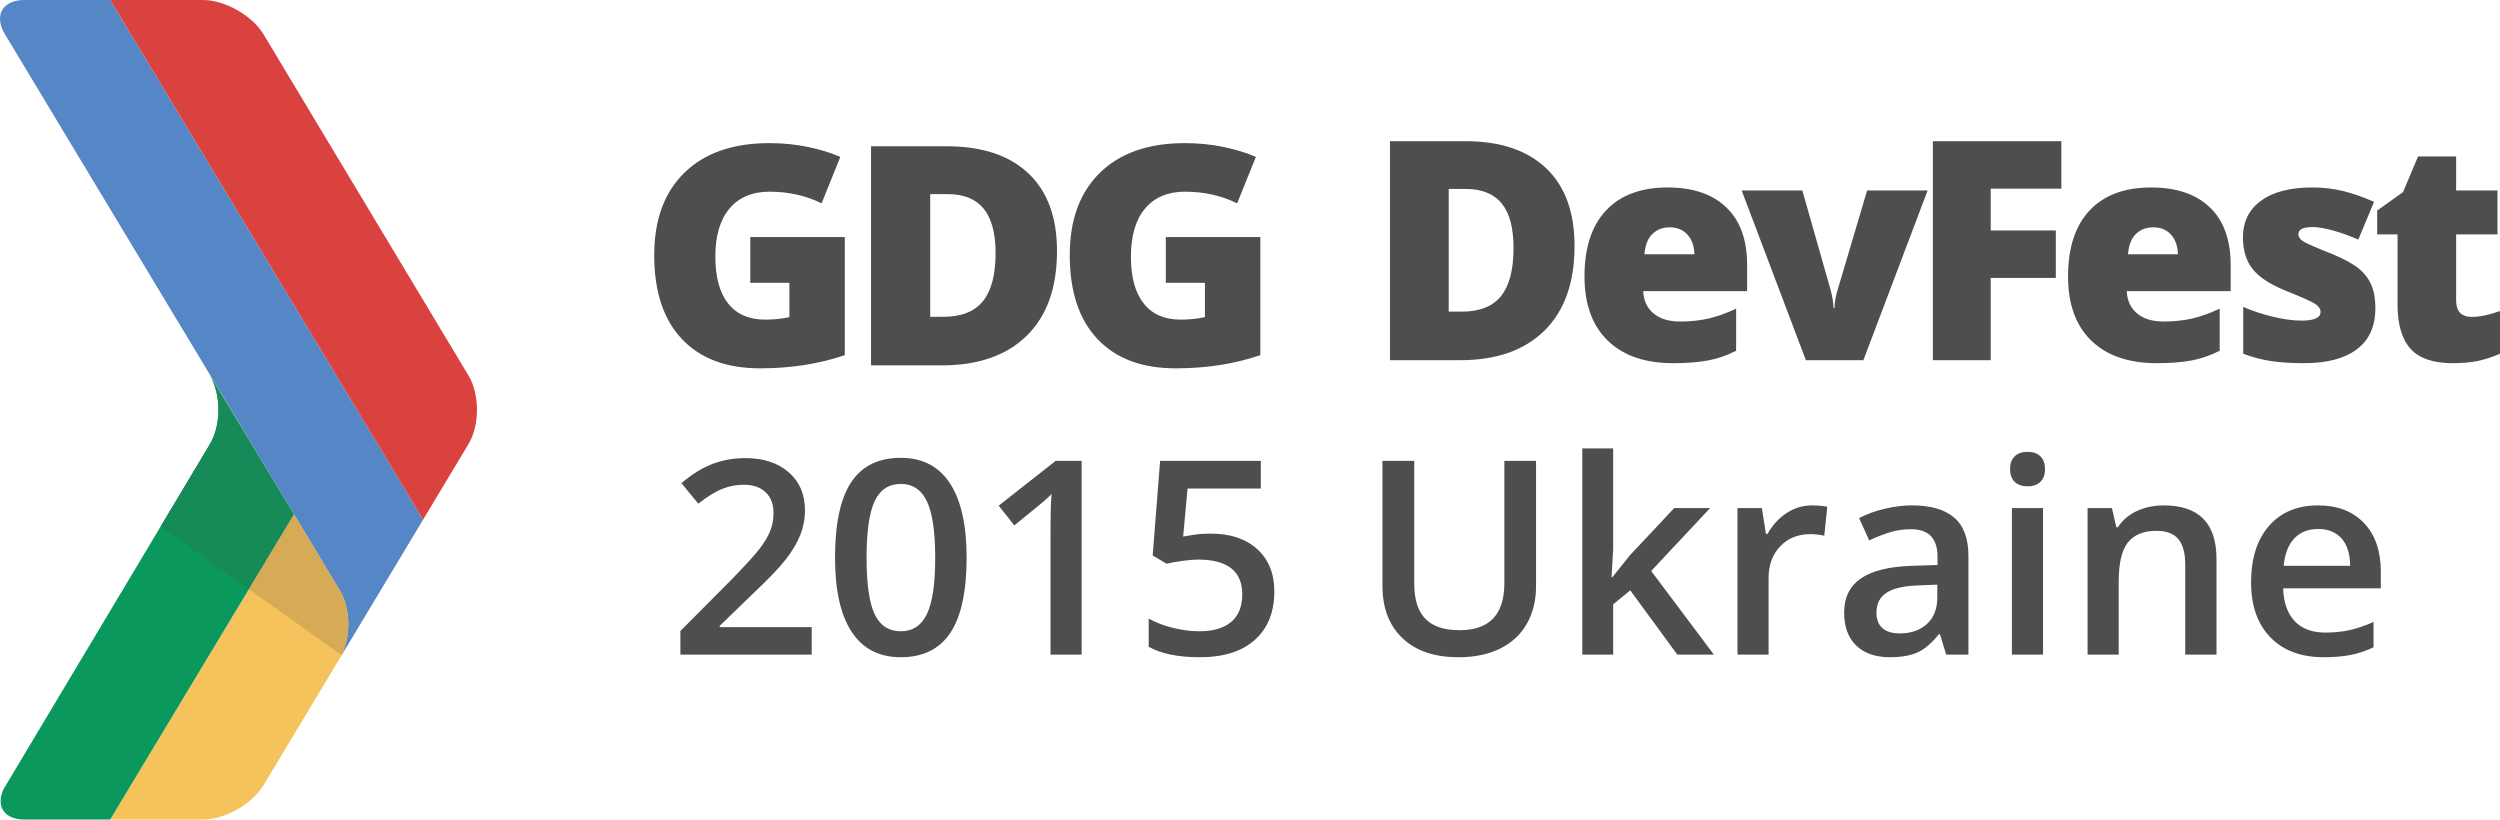
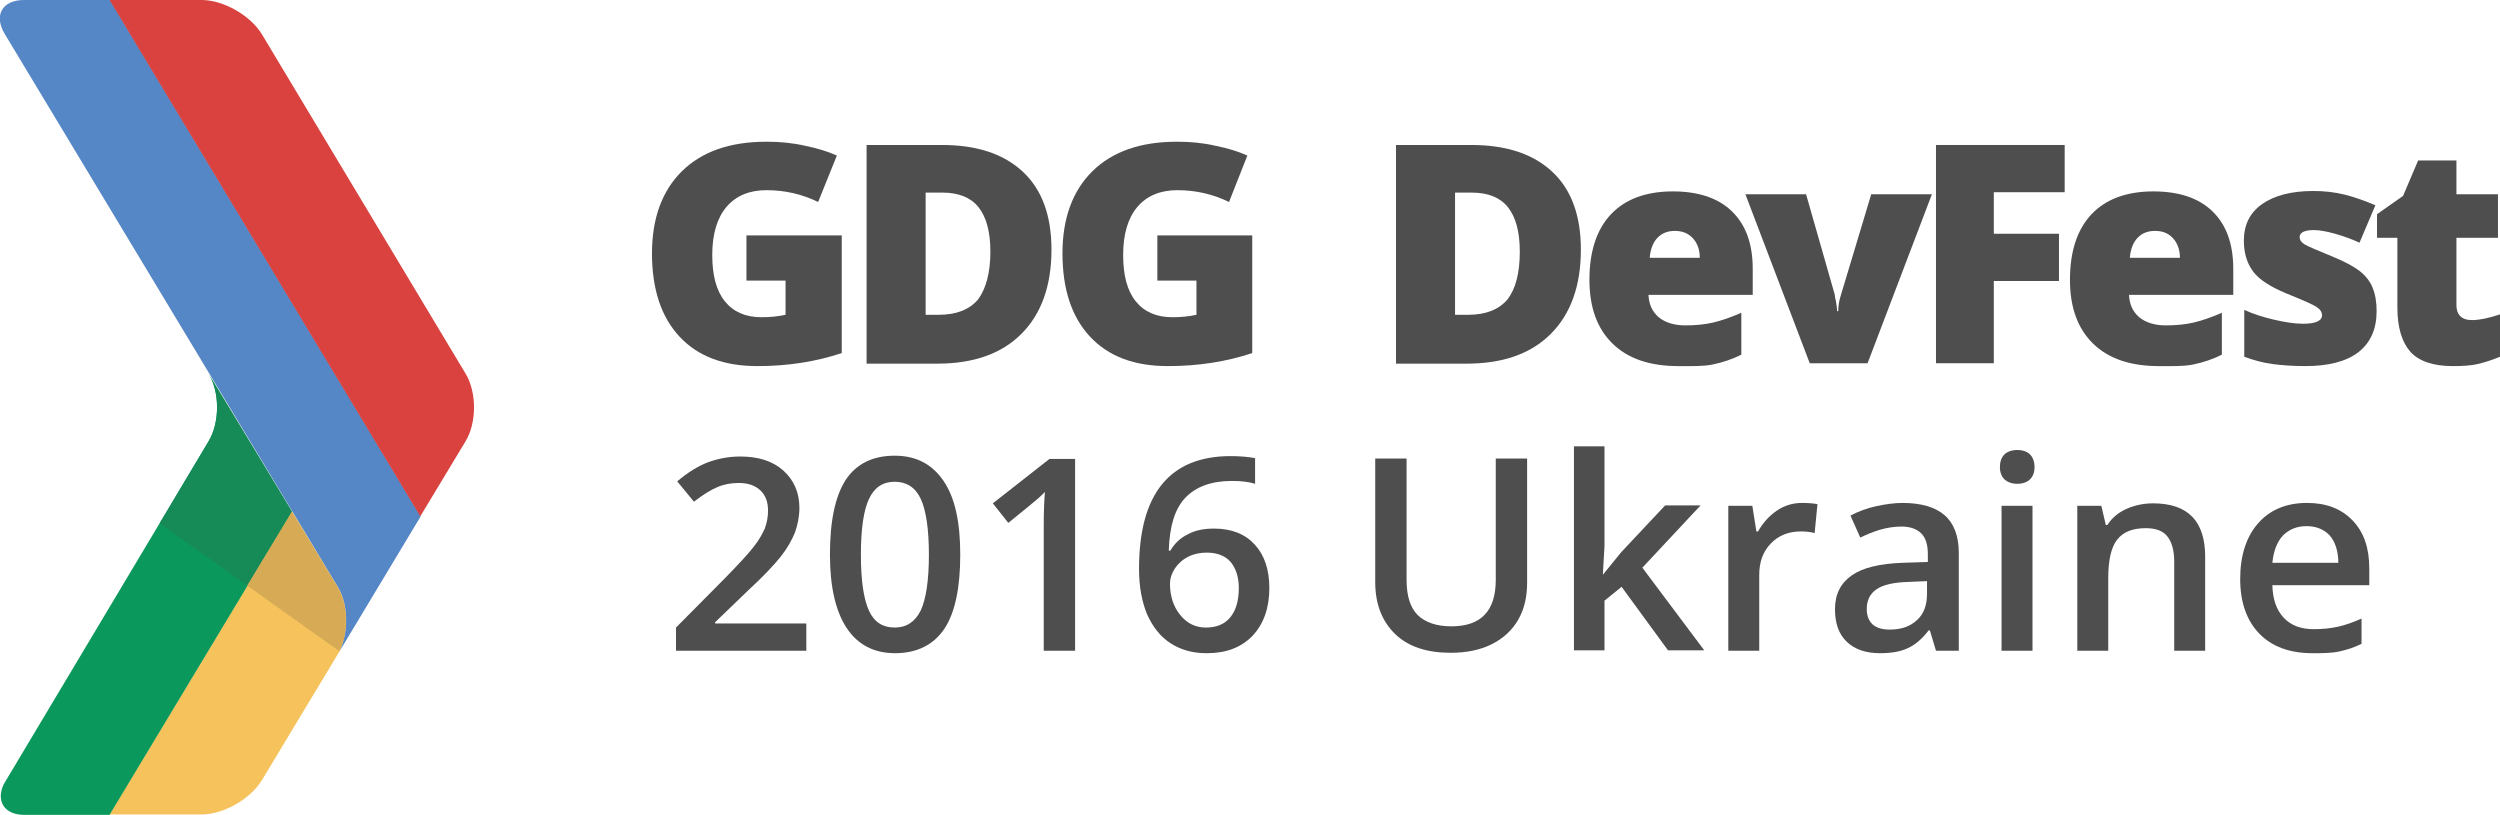
- <svg xmlns="http://www.w3.org/2000/svg" viewBox="90.18 977.405 610.109 200">
-   <path fill="#F6C25B" d="M117.073 1177.405h22.645c5.352 0 12.006-3.76 14.77-8.376l19.072-31.727c2.255-4.65 2.173-11.427-.397-15.712l-11.26-18.633-44.83 74.448z" />
-   <path fill="#0A985C" d="M141.413 1085.78l-50.35 84.172c-1.943 4.148.08 7.453 5.07 7.453h20.94l44.83-74.448-20.49-33.916c2.762 4.597 2.762 12.132 0 16.74" />
-   <path fill="#5586C5" d="M96.134 977.405c-5.38 0-7.502 3.78-4.747 8.366l81.776 135.822c2.57 4.285 2.646 11.06.397 15.705l19.876-33.078-76.35-126.814H96.135z" />
-   <path fill="#D9423E" d="M117.087 977.405l76.35 126.813 11.072-18.432c2.767-4.613 2.767-12.148 0-16.744l-50.018-83.27c-2.77-4.587-9.423-8.367-14.774-8.367h-22.63z" />
+ <svg xmlns="http://www.w3.org/2000/svg" version="1.1" id="dark" x="0px" y="0px" viewBox="95.2 1678.4 613.9 200" style="enable-background:new 95.2 1678.4 613.9 200;" xml:space="preserve">
+   <style type="text/css">
+ 	.st0{fill:#F6C25B;}
+ 	.st1{fill:#0A985C;}
+ 	.st2{fill:#5586C5;}
+ 	.st3{fill:#D9423E;}
+ 	.st4{fill:#168B58;}
+ 	.st5{fill:#D7AB56;}
+ 	.st6{fill:#4E4E4E;}
+ </style>
  <g>
-     <g fill="#4E4E4E">
-       <path d="M288.27 1137.153h-32.046v-5.755l12.19-12.257c3.602-3.683 5.987-6.297 7.163-7.838 1.175-1.54 2.034-2.994 2.57-4.35.54-1.36.81-2.812.81-4.367 0-2.132-.642-3.814-1.924-5.044-1.286-1.225-3.056-1.84-5.322-1.84-1.81 0-3.56.334-5.252 1-1.694.67-3.65 1.876-5.87 3.622l-4.11-5.013c2.632-2.22 5.185-3.794 7.666-4.72 2.478-.926 5.12-1.39 7.922-1.39 4.398 0 7.926 1.147 10.578 3.444 2.653 2.293 3.978 5.382 3.978 9.264 0 2.132-.386 4.16-1.148 6.08-.765 1.916-1.942 3.895-3.527 5.93-1.582 2.038-4.22 4.792-7.905 8.264l-8.215 7.955v.32h22.443v6.696zM326.076 1113.516c0 8.212-1.32 14.315-3.96 18.303-2.643 3.987-6.68 5.98-12.113 5.98-5.26 0-9.248-2.058-11.965-6.176-2.717-4.118-4.074-10.153-4.074-18.108 0-8.345 1.32-14.492 3.96-18.45 2.643-3.953 6.67-5.93 12.08-5.93 5.283 0 9.28 2.07 11.998 6.208 2.717 4.138 4.074 10.197 4.074 18.172zm-24.415 0c0 6.445.664 11.048 1.99 13.805 1.326 2.762 3.445 4.143 6.353 4.143 2.91 0 5.04-1.4 6.387-4.207 1.347-2.802 2.02-7.38 2.02-13.74 0-6.34-.673-10.925-2.02-13.76-1.347-2.834-3.476-4.252-6.387-4.252-2.908 0-5.027 1.39-6.353 4.172-1.326 2.782-1.99 7.395-1.99 13.84zM354.148 1137.153h-7.6v-30.526c0-3.643.085-6.53.26-8.666-.496.52-1.107 1.09-1.828 1.716-.722.625-3.14 2.607-7.26 5.95l-3.816-4.82 13.906-10.927h6.34v47.273zM385.68 1107.632c4.764 0 8.536 1.26 11.32 3.783 2.78 2.522 4.172 5.96 4.172 10.313 0 5.044-1.58 8.984-4.74 11.82-3.157 2.837-7.645 4.25-13.468 4.25-5.28 0-9.432-.85-12.45-2.55v-6.89c1.746.99 3.752 1.756 6.014 2.296 2.266.54 4.368.81 6.306.81 3.428 0 6.038-.765 7.826-2.296 1.79-1.53 2.686-3.773 2.686-6.73 0-5.644-3.602-8.47-10.803-8.47-1.01 0-2.262.103-3.75.308-1.49.205-2.79.437-3.912.697l-3.396-2.006 1.81-23.087h24.58v6.756h-17.883l-1.068 11.707c.755-.13 1.678-.28 2.765-.454 1.087-.173 2.42-.258 3.992-.258zM465.042 1089.88v30.587c0 3.493-.752 6.547-2.25 9.168-1.5 2.618-3.666 4.634-6.5 6.045-2.837 1.415-6.227 2.12-10.17 2.12-5.865 0-10.424-1.553-13.682-4.655-3.253-3.106-4.884-7.375-4.884-12.808v-30.458h7.76v29.91c0 3.9.907 6.78 2.718 8.632 1.81 1.855 4.593 2.782 8.345 2.782 7.285 0 10.93-3.827 10.93-11.48v-29.845h7.732zM483.67 1118.27l4.298-5.37 10.803-11.51h8.764l-14.392 15.36 15.297 20.403h-8.928l-11.48-15.682-4.17 3.43v12.253h-7.535v-50.315h7.536v24.543l-.39 6.89h.196zM532.338 1100.743c1.53 0 2.792.11 3.783.325l-.74 7.08c-1.08-.26-2.2-.39-3.364-.39-3.04 0-5.506.995-7.392 2.977-1.886 1.982-2.83 4.558-2.83 7.73v18.69h-7.597v-35.765h5.95l1 6.308h.39c1.188-2.136 2.732-3.827 4.643-5.078 1.906-1.252 3.96-1.877 6.158-1.877zM565.13 1137.153l-1.52-4.98h-.26c-1.722 2.177-3.46 3.66-5.206 4.446-1.747.785-3.988 1.178-6.725 1.178-3.518 0-6.26-.947-8.235-2.843-1.97-1.9-2.956-4.582-2.956-8.055 0-3.683 1.366-6.465 4.104-8.34 2.737-1.877 6.91-2.9 12.515-3.073l6.178-.195v-1.907c0-2.286-.533-3.995-1.603-5.126-1.066-1.132-2.72-1.7-4.962-1.7-1.83 0-3.588.27-5.273.81-1.68.54-3.298 1.177-4.85 1.908l-2.457-5.433c1.942-1.01 4.063-1.78 6.37-2.31 2.308-.53 4.485-.793 6.535-.793 4.55 0 7.98.99 10.297 2.977 2.317 1.98 3.48 5.097 3.48 9.342v24.09h-5.435zm-11.32-5.174c2.76 0 4.977-.773 6.648-2.314 1.668-1.54 2.505-3.7 2.505-6.483v-3.103l-4.593.19c-3.58.13-6.183.73-7.81 1.798-1.627 1.066-2.44 2.7-2.44 4.897 0 1.596.472 2.83 1.422 3.705.947.872 2.372 1.31 4.27 1.31zM580.718 1091.916c0-1.36.372-2.406 1.118-3.137.74-.735 1.804-1.1 3.184-1.1 1.337 0 2.376.365 3.12 1.1.745.73 1.114 1.776 1.114 3.136 0 1.292-.37 2.31-1.114 3.055-.745.746-1.784 1.115-3.12 1.115-1.38 0-2.443-.37-3.184-1.114-.746-.744-1.118-1.762-1.118-3.054zm8.052 45.237h-7.597v-35.764h7.597v35.763zM631.103 1137.153h-7.63v-21.99c0-2.758-.558-4.818-1.67-6.175-1.11-1.357-2.87-2.037-5.286-2.037-3.213 0-5.56.95-7.05 2.848-1.487 1.896-2.232 5.075-2.232 9.537v17.817h-7.597v-35.764h5.95l1.066 4.688h.39c1.077-1.702 2.608-3.017 4.59-3.943 1.986-.926 4.183-1.39 6.6-1.39 8.578 0 12.87 4.363 12.87 13.094v23.316zM657.296 1137.8c-5.56 0-9.91-1.62-13.05-4.867-3.136-3.243-4.705-7.713-4.705-13.402 0-5.842 1.456-10.432 4.368-13.774 2.908-3.342 6.907-5.013 11.996-5.013 4.723 0 8.452 1.435 11.19 4.302 2.737 2.867 4.108 6.81 4.108 11.834v4.106h-23.835c.11 3.468 1.045 6.137 2.812 8.003 1.77 1.86 4.258 2.794 7.47 2.794 2.112 0 4.08-.198 5.902-.598 1.82-.4 3.78-1.063 5.87-1.99v6.18c-1.854.882-3.73 1.507-5.628 1.872-1.895.37-4.06.55-6.498.55zm-1.39-31.303c-2.414 0-4.348.765-5.804 2.297-1.456 1.53-2.324 3.762-2.604 6.694h16.233c-.04-2.953-.754-5.19-2.13-6.708-1.382-1.52-3.28-2.283-5.695-2.283z" />
-     </g>
-     <path fill="#4E4E4E" d="M474.434 1037.446c0 8.922-2.443 15.8-7.314 20.62-4.874 4.818-11.73 7.24-20.557 7.24h-17.17v-53.448h18.367c8.513 0 15.088 2.197 19.72 6.585 4.634 4.376 6.954 10.72 6.954 19.003zm-14.884.515c0-4.896-.96-8.528-2.884-10.897-1.914-2.358-4.84-3.543-8.763-3.543h-4.173v29.935h3.2c4.35 0 7.552-1.275 9.585-3.814 2.017-2.55 3.035-6.44 3.035-11.68zM498.5 1066.038c-6.855 0-12.17-1.836-15.956-5.502-3.783-3.67-5.68-8.9-5.68-15.668 0-6.99 1.75-12.367 5.257-16.102 3.51-3.738 8.52-5.61 15.024-5.61 6.19 0 10.974 1.625 14.354 4.88 3.377 3.252 5.058 7.934 5.058 14.06v6.36H491.2c.093 2.313.937 4.125 2.516 5.44 1.59 1.322 3.745 1.972 6.48 1.972 2.49 0 4.784-.24 6.878-.708 2.085-.475 4.362-1.285 6.798-2.43V1063c-2.218 1.15-4.518 1.94-6.89 2.38-2.374.44-5.204.658-8.48.658zm-.844-33.158c-1.667 0-3.06.533-4.186 1.592-1.134 1.056-1.784 2.72-1.982 4.986h12.197c-.05-1.996-.61-3.588-1.69-4.788-1.078-1.2-2.527-1.79-4.34-1.79zM530.893 1065.306l-15.673-41.424h14.805l6.965 24.495c.02.126.072.328.15.625.07.29.143.64.212 1.036.078.406.143.834.198 1.288.065.45.096.868.096 1.254h.246c0-1.258.222-2.638.656-4.125l7.293-24.573h14.766l-15.68 41.424h-14.033zM576.002 1065.306h-14.115v-53.45h31.353v11.592h-17.238v10.2h15.89v11.59h-15.89v20.068zM616.5 1066.038c-6.85 0-12.15-1.836-15.95-5.502-3.783-3.67-5.677-8.9-5.677-15.668 0-6.99 1.75-12.367 5.257-16.102 3.51-3.738 8.513-5.61 15.023-5.61 6.19 0 10.975 1.625 14.35 4.88 3.377 3.252 5.055 7.934 5.055 14.06v6.36H609.2c.1 2.313.944 4.125 2.526 5.44 1.583 1.322 3.736 1.972 6.476 1.972 2.488 0 4.785-.24 6.883-.708 2.078-.475 4.35-1.285 6.794-2.43V1063c-2.216 1.15-4.533 1.94-6.89 2.38-2.376.44-5.202.658-8.49.658zm-.84-33.158c-1.66 0-3.062.533-4.187 1.592-1.128 1.056-1.784 2.72-1.97 4.986h12.186c-.055-1.996-.616-3.588-1.686-4.788-1.084-1.2-2.527-1.79-4.344-1.79zM669.876 1052.58c0 4.436-1.497 7.79-4.5 10.053-3 2.266-7.305 3.404-12.916 3.404-3.045 0-5.7-.16-7.946-.496-2.252-.327-4.542-.935-6.89-1.803v-11.444c2.205.977 4.615 1.783 7.243 2.412 2.618.63 4.962.943 7.016.943 3.08 0 4.61-.7 4.61-2.11 0-.733-.43-1.39-1.29-1.957-.852-.573-3.353-1.687-7.49-3.344-3.775-1.565-6.407-3.335-7.907-5.324-1.507-1.98-2.252-4.497-2.252-7.545 0-3.848 1.47-6.85 4.426-8.99 2.946-2.154 7.12-3.223 12.515-3.223 2.71 0 5.257.297 7.645.9 2.375.597 4.843 1.465 7.413 2.613l-3.848 9.213c-1.887-.848-3.883-1.582-5.99-2.177-2.103-.598-3.812-.888-5.148-.888-2.32 0-3.475.567-3.475 1.708 0 .707.403 1.316 1.206 1.804.813.506 3.154 1.524 7.03 3.058 2.87 1.2 5.02 2.37 6.44 3.516 1.41 1.146 2.453 2.492 3.12 4.037.66 1.55.988 3.422.988 5.643zM693.436 1054.744c1.908 0 4.194-.48 6.852-1.432v10.426c-1.917.823-3.732 1.408-5.464 1.767-1.726.36-3.756.533-6.08.533-4.76 0-8.202-1.18-10.294-3.523-2.116-2.358-3.168-5.97-3.168-10.846v-17.067h-4.962v-5.82l6.305-4.496 3.667-8.697h9.293v8.293h10.092v10.72h-10.092v16.12c0 2.674 1.282 4.02 3.85 4.02z" />
    <g>
-       <path fill="#4E4E4E" d="M273.274 1035.265h23.072v28.81c-6.267 2.143-13.157 3.22-20.66 3.22-8.24 0-14.61-2.39-19.104-7.17-4.497-4.775-6.746-11.59-6.746-20.436 0-8.636 2.46-15.345 7.385-20.15 4.93-4.8 11.826-7.206 20.698-7.206 3.367 0 6.54.32 9.528.953 2.977.633 5.585 1.44 7.81 2.41l-4.573 11.33c-3.848-1.892-8.086-2.842-12.686-2.842-4.218 0-7.478 1.37-9.782 4.115-2.31 2.734-3.46 6.653-3.46 11.755 0 4.996 1.044 8.803 3.13 11.42 2.08 2.625 5.084 3.933 9.012 3.933 2.15 0 4.125-.2 5.93-.622v-8.372h-9.55v-11.15h-.003zM348.134 1038.7c0 8.926-2.46 15.798-7.372 20.626-4.912 4.825-11.812 7.24-20.714 7.24H302.75v-53.462h18.504c8.582 0 15.208 2.194 19.877 6.585 4.666 4.387 7.004 10.72 7.004 19.01zm-14.99.516c0-4.904-.975-8.536-2.912-10.89-1.938-2.376-4.877-3.55-8.828-3.55h-4.21v29.94h3.218c4.39 0 7.604-1.27 9.655-3.82 2.05-2.543 3.076-6.442 3.076-11.68zM374.688 1035.265h23.073v28.81c-6.267 2.143-13.147 3.22-20.66 3.22-8.243 0-14.61-2.39-19.107-7.17-4.49-4.775-6.747-11.59-6.747-20.436 0-8.636 2.465-15.345 7.393-20.15 4.923-4.8 11.82-7.206 20.7-7.206 3.35 0 6.533.32 9.52.953 2.983.633 5.587 1.44 7.81 2.41l-4.574 11.33c-3.85-1.892-8.083-2.842-12.692-2.842-4.214 0-7.47 1.37-9.774 4.115-2.304 2.734-3.456 6.653-3.456 11.755 0 4.996 1.04 8.803 3.123 11.42 2.082 2.625 5.09 3.933 9.016 3.933 2.143 0 4.118-.2 5.92-.622v-8.372h-9.547v-11.15z" />
+       <path class="st0" d="M122.1,1878.4h22.6c5.4,0,12-3.8,14.8-8.4l19.1-31.7c2.3-4.7,2.2-11.4-0.4-15.7l-11.3-18.6L122.1,1878.4z" />
+       <path class="st1" d="M146.4,1786.8L96.1,1871c-1.9,4.1,0.1,7.5,5.1,7.5h20.9l44.8-74.4l-20.5-33.9    C149.2,1774.6,149.2,1782.2,146.4,1786.8" />
+       <path class="st2" d="M101.1,1678.4c-5.4,0-7.5,3.8-4.7,8.4l81.8,135.8c2.6,4.3,2.6,11.1,0.4,15.7l19.9-33.1l-76.3-126.8    L101.1,1678.4L101.1,1678.4z" />
+       <path class="st3" d="M122.1,1678.4l76.3,126.8l11.1-18.4c2.8-4.6,2.8-12.1,0-16.7l-50-83.3c-2.8-4.6-9.4-8.4-14.8-8.4H122.1    L122.1,1678.4z" />
    </g>
  </g>
-   <path fill="#168B58" d="M141.413 1085.78l-12.032 20.114 21.536 15.307 10.985-18.242-20.487-33.916c2.762 4.595 2.762 12.13 0 16.737z" />
-   <path fill="#D7AB56" d="M161.902 1102.957l-10.985 18.243 22.646 16.096c2.252-4.65 2.17-11.422-.4-15.705l-11.26-18.633z" />
+   <path class="st4" d="M146.4,1786.8l-12,20.1l21.5,15.3l11-18.2l-20.5-33.9C149.2,1774.6,149.2,1782.2,146.4,1786.8z" />
+   <path class="st5" d="M166.9,1804l-11,18.2l22.6,16.1c2.3-4.7,2.2-11.4-0.4-15.7L166.9,1804z" />
+   <g>
+     <path class="st6" d="M278.8,1736.2h23.1v28.9c-6.3,2.1-13.2,3.2-20.7,3.2c-8.3,0-14.6-2.4-19.1-7.2c-4.5-4.8-6.8-11.6-6.8-20.5   c0-8.6,2.5-15.4,7.4-20.2c4.9-4.8,11.8-7.2,20.7-7.2c3.4,0,6.5,0.3,9.5,1c3,0.6,5.6,1.4,7.8,2.4l-4.6,11.4   c-3.9-1.9-8.1-2.9-12.7-2.9c-4.2,0-7.5,1.4-9.8,4.1c-2.3,2.7-3.5,6.7-3.5,11.8c0,5,1,8.8,3.1,11.4c2.1,2.6,5.1,3.9,9,3.9   c2.1,0,4.1-0.2,5.9-0.6v-8.4h-9.6V1736.2z" />
+     <path class="st6" d="M353.4,1739.7c0,8.9-2.5,15.8-7.4,20.7s-11.8,7.3-20.7,7.3h-17.3V1714h18.5c8.6,0,15.2,2.2,19.9,6.6   S353.4,1731.4,353.4,1739.7z M338.4,1740.2c0-4.9-1-8.5-2.9-10.9c-1.9-2.4-4.9-3.6-8.8-3.6h-4.2v30h3.2c4.4,0,7.6-1.3,9.7-3.8   C337.3,1749.3,338.4,1745.4,338.4,1740.2z" />
+     <path class="st6" d="M379.6,1736.2h23.1v28.9c-6.3,2.1-13.2,3.2-20.7,3.2c-8.3,0-14.6-2.4-19.1-7.2c-4.5-4.8-6.8-11.6-6.8-20.5   c0-8.6,2.5-15.4,7.4-20.2s11.8-7.2,20.7-7.2c3.4,0,6.5,0.3,9.5,1c3,0.6,5.6,1.4,7.8,2.4L397,1728c-3.9-1.9-8.1-2.9-12.7-2.9   c-4.2,0-7.5,1.4-9.8,4.1c-2.3,2.7-3.5,6.7-3.5,11.8c0,5,1,8.8,3.1,11.4c2.1,2.6,5.1,3.9,9,3.9c2.1,0,4.1-0.2,5.9-0.6v-8.4h-9.6   V1736.2z" />
+     <path class="st6" d="M483.4,1739.7c0,8.9-2.5,15.8-7.4,20.7s-11.8,7.3-20.7,7.3H438V1714h18.5c8.6,0,15.2,2.2,19.9,6.6   S483.4,1731.4,483.4,1739.7z M468.4,1740.2c0-4.9-1-8.5-2.9-10.9c-1.9-2.4-4.9-3.6-8.8-3.6h-4.2v30h3.2c4.4,0,7.6-1.3,9.7-3.8   C467.4,1749.3,468.4,1745.4,468.4,1740.2z" />
+     <path class="st6" d="M507.3,1768.3c-6.9,0-12.3-1.8-16.1-5.5c-3.8-3.7-5.7-8.9-5.7-15.7c0-7,1.8-12.4,5.3-16.1s8.6-5.6,15.2-5.6   c6.2,0,11.1,1.6,14.5,4.9c3.4,3.3,5.1,8,5.1,14.1v6.4H500c0.1,2.3,0.9,4.1,2.5,5.5c1.6,1.3,3.8,2,6.5,2c2.5,0,4.8-0.2,6.9-0.7   c2.1-0.5,4.4-1.3,6.9-2.4v10.3c-2.2,1.1-4.6,1.9-7,2.4S510.6,1768.3,507.3,1768.3z M506.5,1735.1c-1.7,0-3.1,0.5-4.2,1.6   c-1.1,1.1-1.8,2.7-2,5h12.3c0-2-0.6-3.6-1.7-4.8C509.8,1735.7,508.3,1735.1,506.5,1735.1z" />
+     <path class="st6" d="M539.6,1767.6l-15.8-41.5h14.9l7,24.5c0,0.1,0.1,0.3,0.1,0.6s0.1,0.6,0.2,1c0.1,0.4,0.1,0.8,0.2,1.3   c0.1,0.5,0.1,0.9,0.1,1.3h0.3c0-1.3,0.2-2.6,0.7-4.1l7.4-24.6h14.9l-15.8,41.5H539.6z" />
+     <path class="st6" d="M584.8,1767.6h-14.2V1714h31.6v11.6h-17.4v10.2h16v11.6h-16V1767.6z" />
+     <path class="st6" d="M625.3,1768.3c-6.9,0-12.3-1.8-16.1-5.5c-3.8-3.7-5.7-8.9-5.7-15.7c0-7,1.8-12.4,5.3-16.1s8.6-5.6,15.2-5.6   c6.2,0,11.1,1.6,14.5,4.9c3.4,3.3,5.1,8,5.1,14.1v6.4h-25.6c0.1,2.3,0.9,4.1,2.5,5.5c1.6,1.3,3.8,2,6.5,2c2.5,0,4.8-0.2,6.9-0.7   c2.1-0.5,4.4-1.3,6.9-2.4v10.3c-2.2,1.1-4.6,1.9-7,2.4S628.6,1768.3,625.3,1768.3z M624.4,1735.1c-1.7,0-3.1,0.5-4.2,1.6   c-1.1,1.1-1.8,2.7-2,5h12.3c0-2-0.6-3.6-1.7-4.8C627.7,1735.7,626.3,1735.1,624.4,1735.1z" />
+     <path class="st6" d="M678.8,1754.8c0,4.4-1.5,7.8-4.5,10.1c-3,2.3-7.4,3.4-13,3.4c-3.1,0-5.7-0.2-8-0.5c-2.3-0.3-4.6-0.9-7-1.8   v-11.5c2.2,1,4.7,1.8,7.3,2.4c2.6,0.6,5,1,7.1,1c3.1,0,4.7-0.7,4.7-2.1c0-0.7-0.4-1.4-1.3-2s-3.4-1.7-7.6-3.4   c-3.8-1.6-6.5-3.3-8-5.3c-1.5-2-2.3-4.5-2.3-7.6c0-3.9,1.5-6.9,4.5-9c3-2.1,7.2-3.2,12.6-3.2c2.7,0,5.3,0.3,7.7,0.9   c2.4,0.6,4.9,1.5,7.5,2.6l-3.9,9.2c-1.9-0.9-3.9-1.6-6-2.2c-2.1-0.6-3.9-0.9-5.2-0.9c-2.3,0-3.5,0.6-3.5,1.7c0,0.7,0.4,1.3,1.2,1.8   c0.8,0.5,3.2,1.5,7.1,3.1c2.9,1.2,5.1,2.4,6.5,3.5c1.4,1.1,2.5,2.5,3.1,4C678.5,1750.7,678.8,1752.6,678.8,1754.8z" />
+     <path class="st6" d="M702.2,1757c1.9,0,4.2-0.5,6.9-1.4v10.4c-1.9,0.8-3.8,1.4-5.5,1.8c-1.7,0.4-3.8,0.5-6.1,0.5   c-4.8,0-8.3-1.2-10.4-3.5c-2.1-2.4-3.2-6-3.2-10.9v-17.1h-5v-5.8l6.4-4.5l3.7-8.7h9.4v8.3h10.2v10.7h-10.2v16.2   C698.3,1755.6,699.6,1757,702.2,1757z" />
+   </g>
+   <g>
+     <path class="st6" d="M293.1,1838.2h-31.9v-5.7l12.1-12.2c3.6-3.7,6-6.3,7.1-7.8c1.2-1.5,2-3,2.6-4.3c0.5-1.4,0.8-2.8,0.8-4.4   c0-2.1-0.6-3.8-1.9-5c-1.3-1.2-3-1.8-5.3-1.8c-1.8,0-3.6,0.3-5.2,1c-1.7,0.7-3.6,1.9-5.8,3.6l-4.1-5c2.6-2.2,5.2-3.8,7.6-4.7   c2.5-0.9,5.1-1.4,7.9-1.4c4.4,0,7.9,1.1,10.5,3.4c2.6,2.3,4,5.4,4,9.2c0,2.1-0.4,4.1-1.1,6.1c-0.8,1.9-1.9,3.9-3.5,5.9   c-1.6,2-4.2,4.8-7.9,8.2l-8.2,7.9v0.3h22.4V1838.2z" />
+     <path class="st6" d="M331,1814.6c0,8.2-1.3,14.3-3.9,18.2s-6.7,6-12.1,6c-5.2,0-9.2-2.1-11.9-6.2s-4.1-10.1-4.1-18   c0-8.3,1.3-14.4,3.9-18.4c2.6-3.9,6.6-5.9,12-5.9c5.3,0,9.2,2.1,12,6.2S331,1806.6,331,1814.6z M306.6,1814.6c0,6.4,0.7,11,2,13.8   c1.3,2.8,3.4,4.1,6.3,4.1s5-1.4,6.4-4.2c1.3-2.8,2-7.4,2-13.7c0-6.3-0.7-10.9-2-13.7c-1.3-2.8-3.5-4.2-6.4-4.2s-5,1.4-6.3,4.2   C307.3,1803.6,306.6,1808.2,306.6,1814.6z" />
+     <path class="st6" d="M359.1,1838.2h-7.6v-30.4c0-3.6,0.1-6.5,0.3-8.6c-0.5,0.5-1.1,1.1-1.8,1.7s-3.1,2.6-7.2,5.9l-3.8-4.8   l13.9-10.9h6.3V1838.2z" />
+     <path class="st6" d="M374.9,1818.1c0-18.4,7.5-27.7,22.5-27.7c2.4,0,4.4,0.2,6,0.5v6.3c-1.6-0.5-3.5-0.7-5.7-0.7   c-5,0-8.8,1.4-11.4,4.1s-3.9,7-4.1,13h0.4c1-1.7,2.4-3.1,4.3-4c1.8-1,4-1.4,6.4-1.4c4.3,0,7.6,1.3,10,3.9s3.6,6.2,3.6,10.7   c0,4.9-1.4,8.8-4.1,11.7c-2.8,2.9-6.5,4.3-11.3,4.3c-3.4,0-6.3-0.8-8.8-2.4c-2.5-1.6-4.4-4-5.8-7.1   C375.6,1826.2,374.9,1822.4,374.9,1818.1z M391.3,1832.5c2.6,0,4.6-0.8,6-2.5s2.1-4.1,2.1-7.2c0-2.7-0.7-4.8-2-6.4   c-1.3-1.5-3.3-2.3-5.9-2.3c-1.6,0-3.1,0.3-4.5,1s-2.5,1.7-3.3,2.9c-0.8,1.2-1.2,2.5-1.2,3.7c0,3,0.8,5.6,2.5,7.7   C386.7,1831.5,388.8,1832.5,391.3,1832.5z" />
+     <path class="st6" d="M470.2,1791v30.5c0,3.5-0.7,6.5-2.2,9.1c-1.5,2.6-3.7,4.6-6.5,6c-2.8,1.4-6.2,2.1-10.1,2.1   c-5.8,0-10.4-1.5-13.6-4.6s-4.9-7.3-4.9-12.8V1791h7.7v29.8c0,3.9,0.9,6.8,2.7,8.6s4.6,2.8,8.3,2.8c7.3,0,10.9-3.8,10.9-11.4V1791   H470.2z" />
+     <path class="st6" d="M489,1819.3l4.3-5.3l10.8-11.5h8.7l-14.3,15.3l15.2,20.3h-8.9l-11.4-15.6l-4.2,3.4v12.2h-7.5V1788h7.5v24.5   l-0.4,6.9H489z" />
+     <path class="st6" d="M537.7,1801.9c1.5,0,2.8,0.1,3.8,0.3l-0.7,7.1c-1.1-0.3-2.2-0.4-3.4-0.4c-3,0-5.5,1-7.4,3s-2.8,4.5-2.8,7.7   v18.6h-7.6v-35.6h5.9l1,6.3h0.4c1.2-2.1,2.7-3.8,4.6-5.1C533.4,1802.5,535.5,1801.9,537.7,1801.9z" />
+     <path class="st6" d="M570.6,1838.2l-1.5-5h-0.3c-1.7,2.2-3.4,3.6-5.2,4.4c-1.7,0.8-4,1.2-6.7,1.2c-3.5,0-6.2-0.9-8.2-2.8   c-2-1.9-2.9-4.6-2.9-8c0-3.7,1.4-6.4,4.1-8.3s6.9-2.9,12.5-3.1l6.2-0.2v-1.9c0-2.3-0.5-4-1.6-5.1c-1.1-1.1-2.7-1.7-4.9-1.7   c-1.8,0-3.6,0.3-5.3,0.8s-3.3,1.2-4.8,1.9l-2.4-5.4c1.9-1,4-1.8,6.3-2.3c2.3-0.5,4.5-0.8,6.5-0.8c4.5,0,8,1,10.3,3s3.5,5.1,3.5,9.3   v24H570.6z M559.3,1833c2.8,0,5-0.8,6.6-2.3c1.7-1.5,2.5-3.7,2.5-6.5v-3.1l-4.6,0.2c-3.6,0.1-6.2,0.7-7.8,1.8   c-1.6,1.1-2.4,2.7-2.4,4.9c0,1.6,0.5,2.8,1.4,3.7C556,1832.6,557.4,1833,559.3,1833z" />
+     <path class="st6" d="M586.3,1793.1c0-1.4,0.4-2.4,1.1-3.1c0.7-0.7,1.8-1.1,3.2-1.1c1.3,0,2.4,0.4,3.1,1.1c0.7,0.7,1.1,1.8,1.1,3.1   c0,1.3-0.4,2.3-1.1,3c-0.7,0.7-1.8,1.1-3.1,1.1c-1.4,0-2.4-0.4-3.2-1.1C586.7,1795.4,586.3,1794.4,586.3,1793.1z M594.3,1838.2   h-7.6v-35.6h7.6V1838.2z" />
+     <path class="st6" d="M636.7,1838.2h-7.6v-21.9c0-2.8-0.6-4.8-1.7-6.2c-1.1-1.4-2.9-2-5.3-2c-3.2,0-5.5,0.9-7,2.8s-2.2,5.1-2.2,9.5   v17.8h-7.6v-35.6h5.9l1.1,4.7h0.4c1.1-1.7,2.6-3,4.6-3.9s4.2-1.4,6.6-1.4c8.6,0,12.8,4.4,12.8,13.1V1838.2z" />
+     <path class="st6" d="M663,1838.8c-5.5,0-9.9-1.6-13-4.8c-3.1-3.2-4.7-7.7-4.7-13.4c0-5.8,1.5-10.4,4.4-13.7s6.9-5,12-5   c4.7,0,8.4,1.4,11.2,4.3s4.1,6.8,4.1,11.8v4.1h-23.8c0.1,3.5,1,6.1,2.8,8s4.2,2.8,7.4,2.8c2.1,0,4.1-0.2,5.9-0.6s3.8-1.1,5.8-2v6.2   c-1.8,0.9-3.7,1.5-5.6,1.9S665.4,1838.8,663,1838.8z M661.6,1807.6c-2.4,0-4.3,0.8-5.8,2.3c-1.4,1.5-2.3,3.7-2.6,6.7h16.2   c0-2.9-0.8-5.2-2.1-6.7C665.9,1808.4,664,1807.6,661.6,1807.6z" />
+   </g>
</svg>
